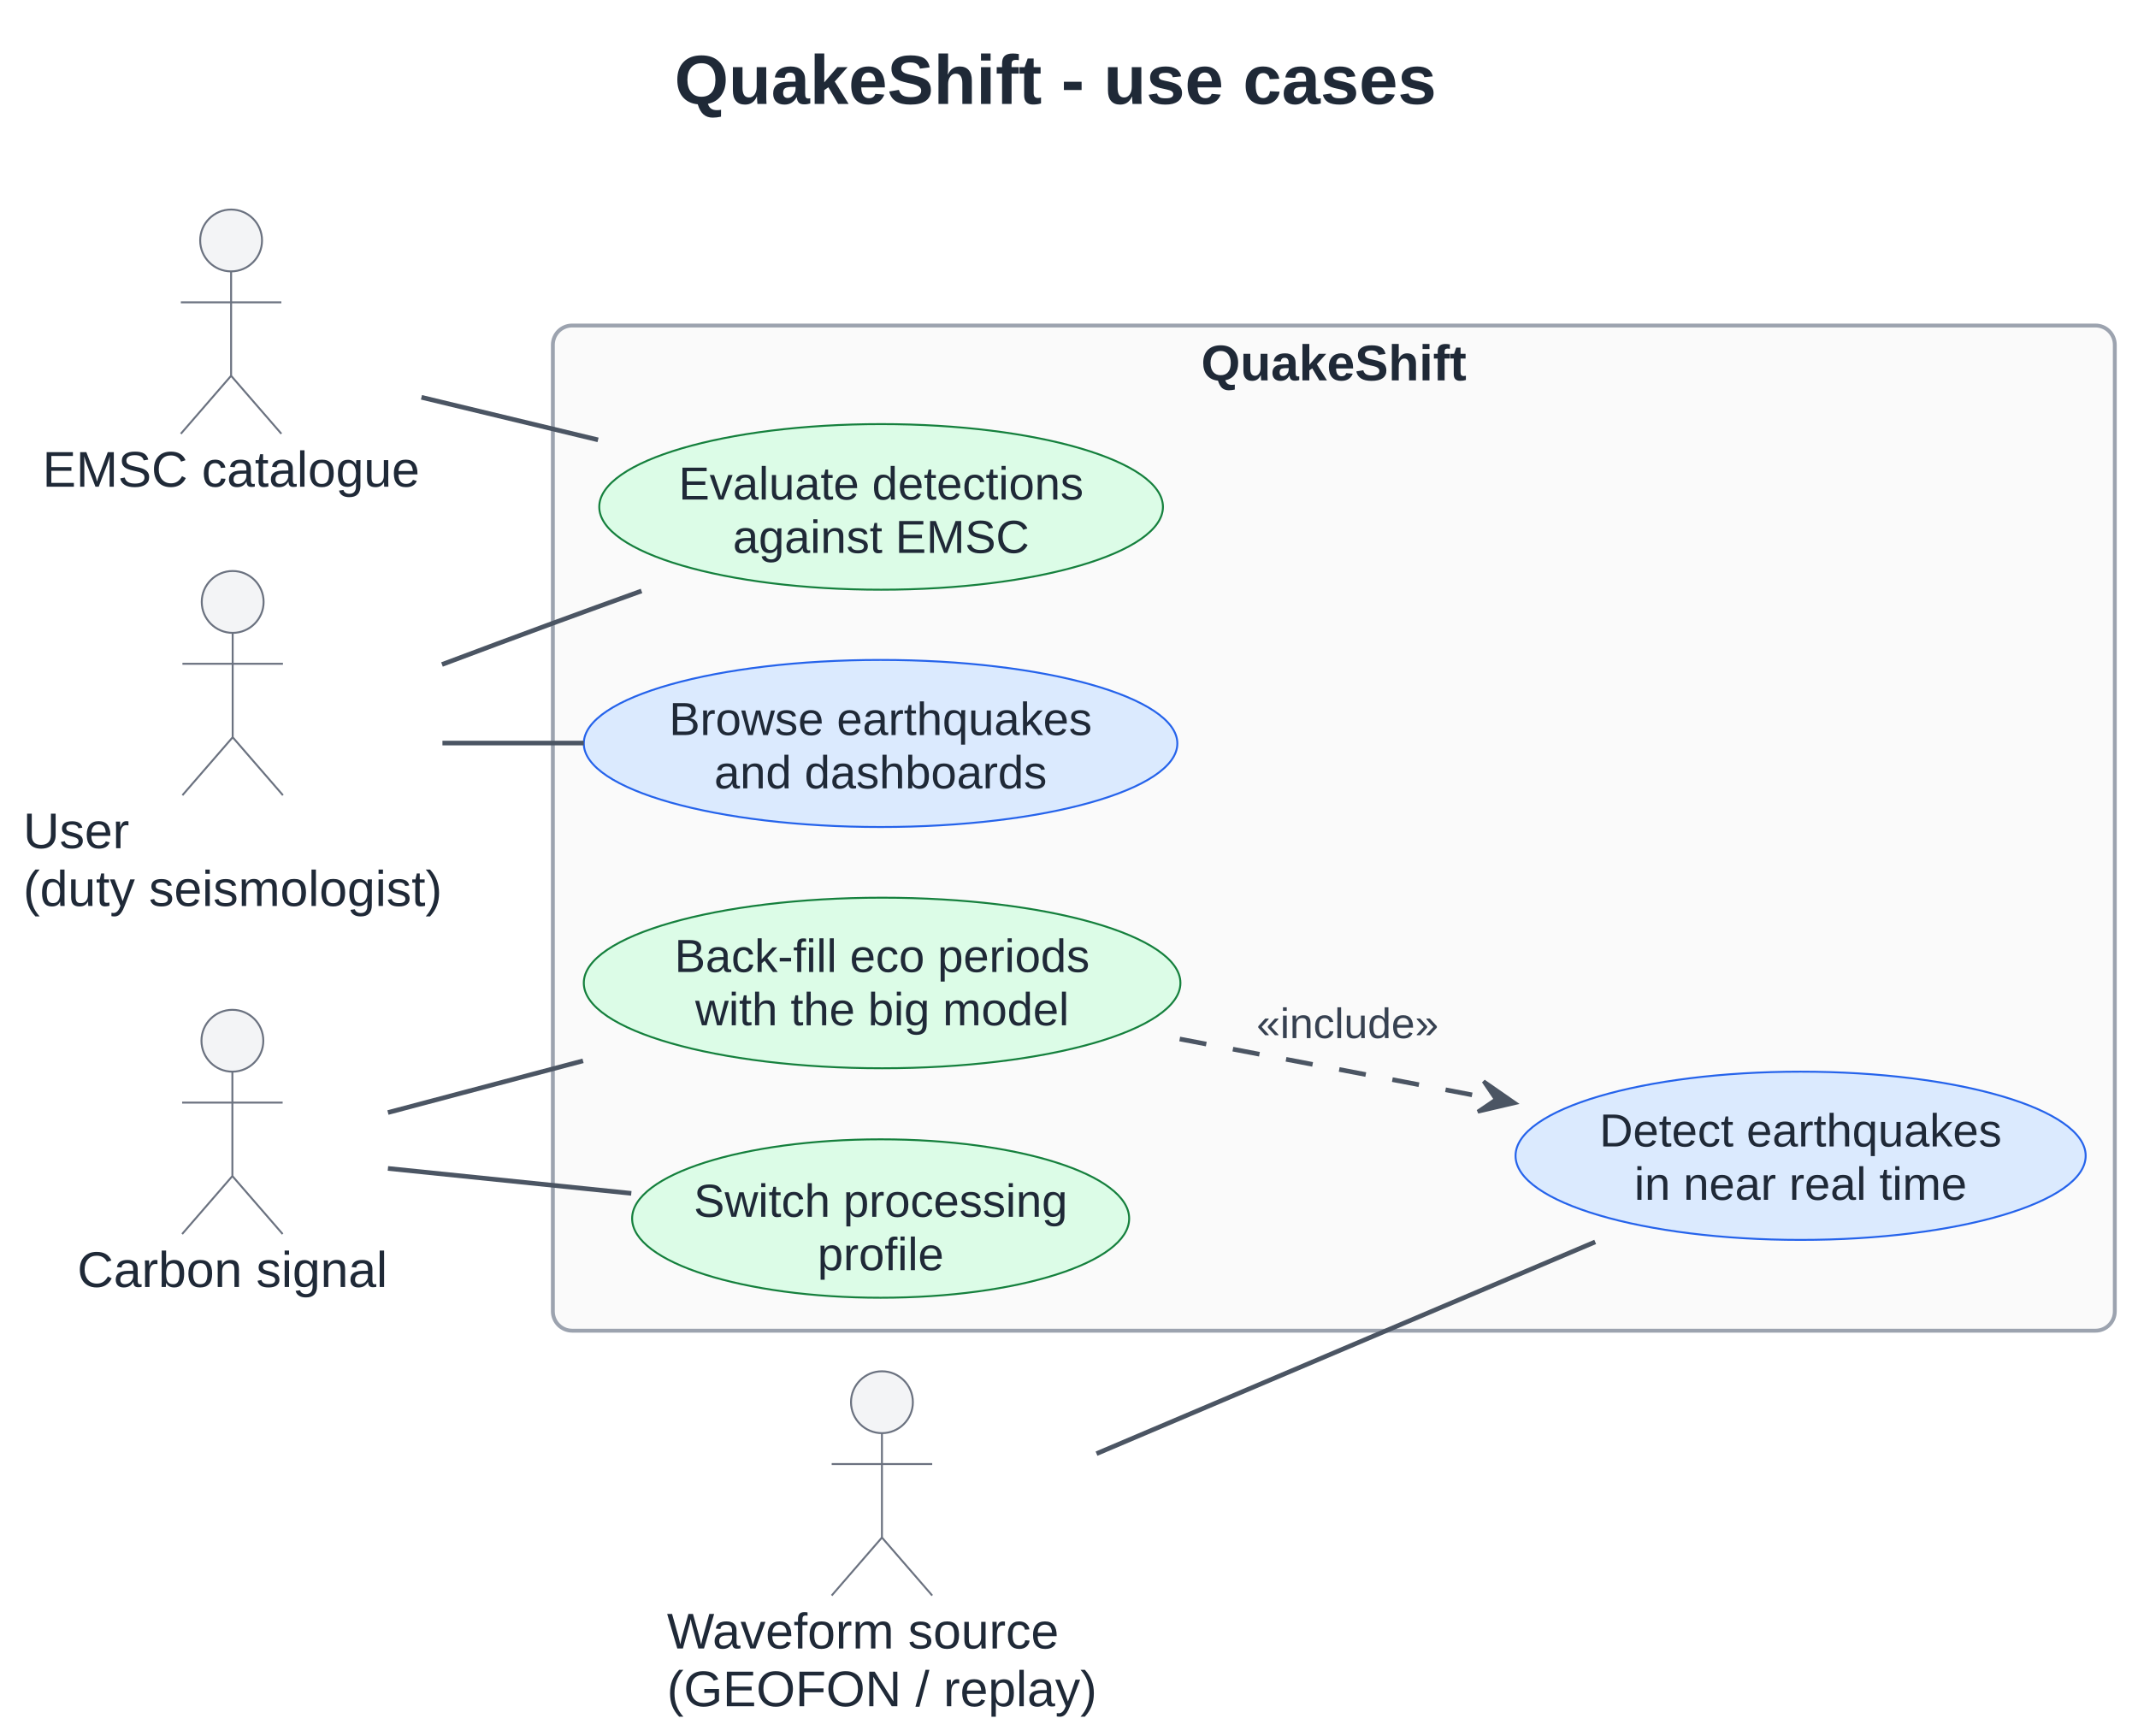
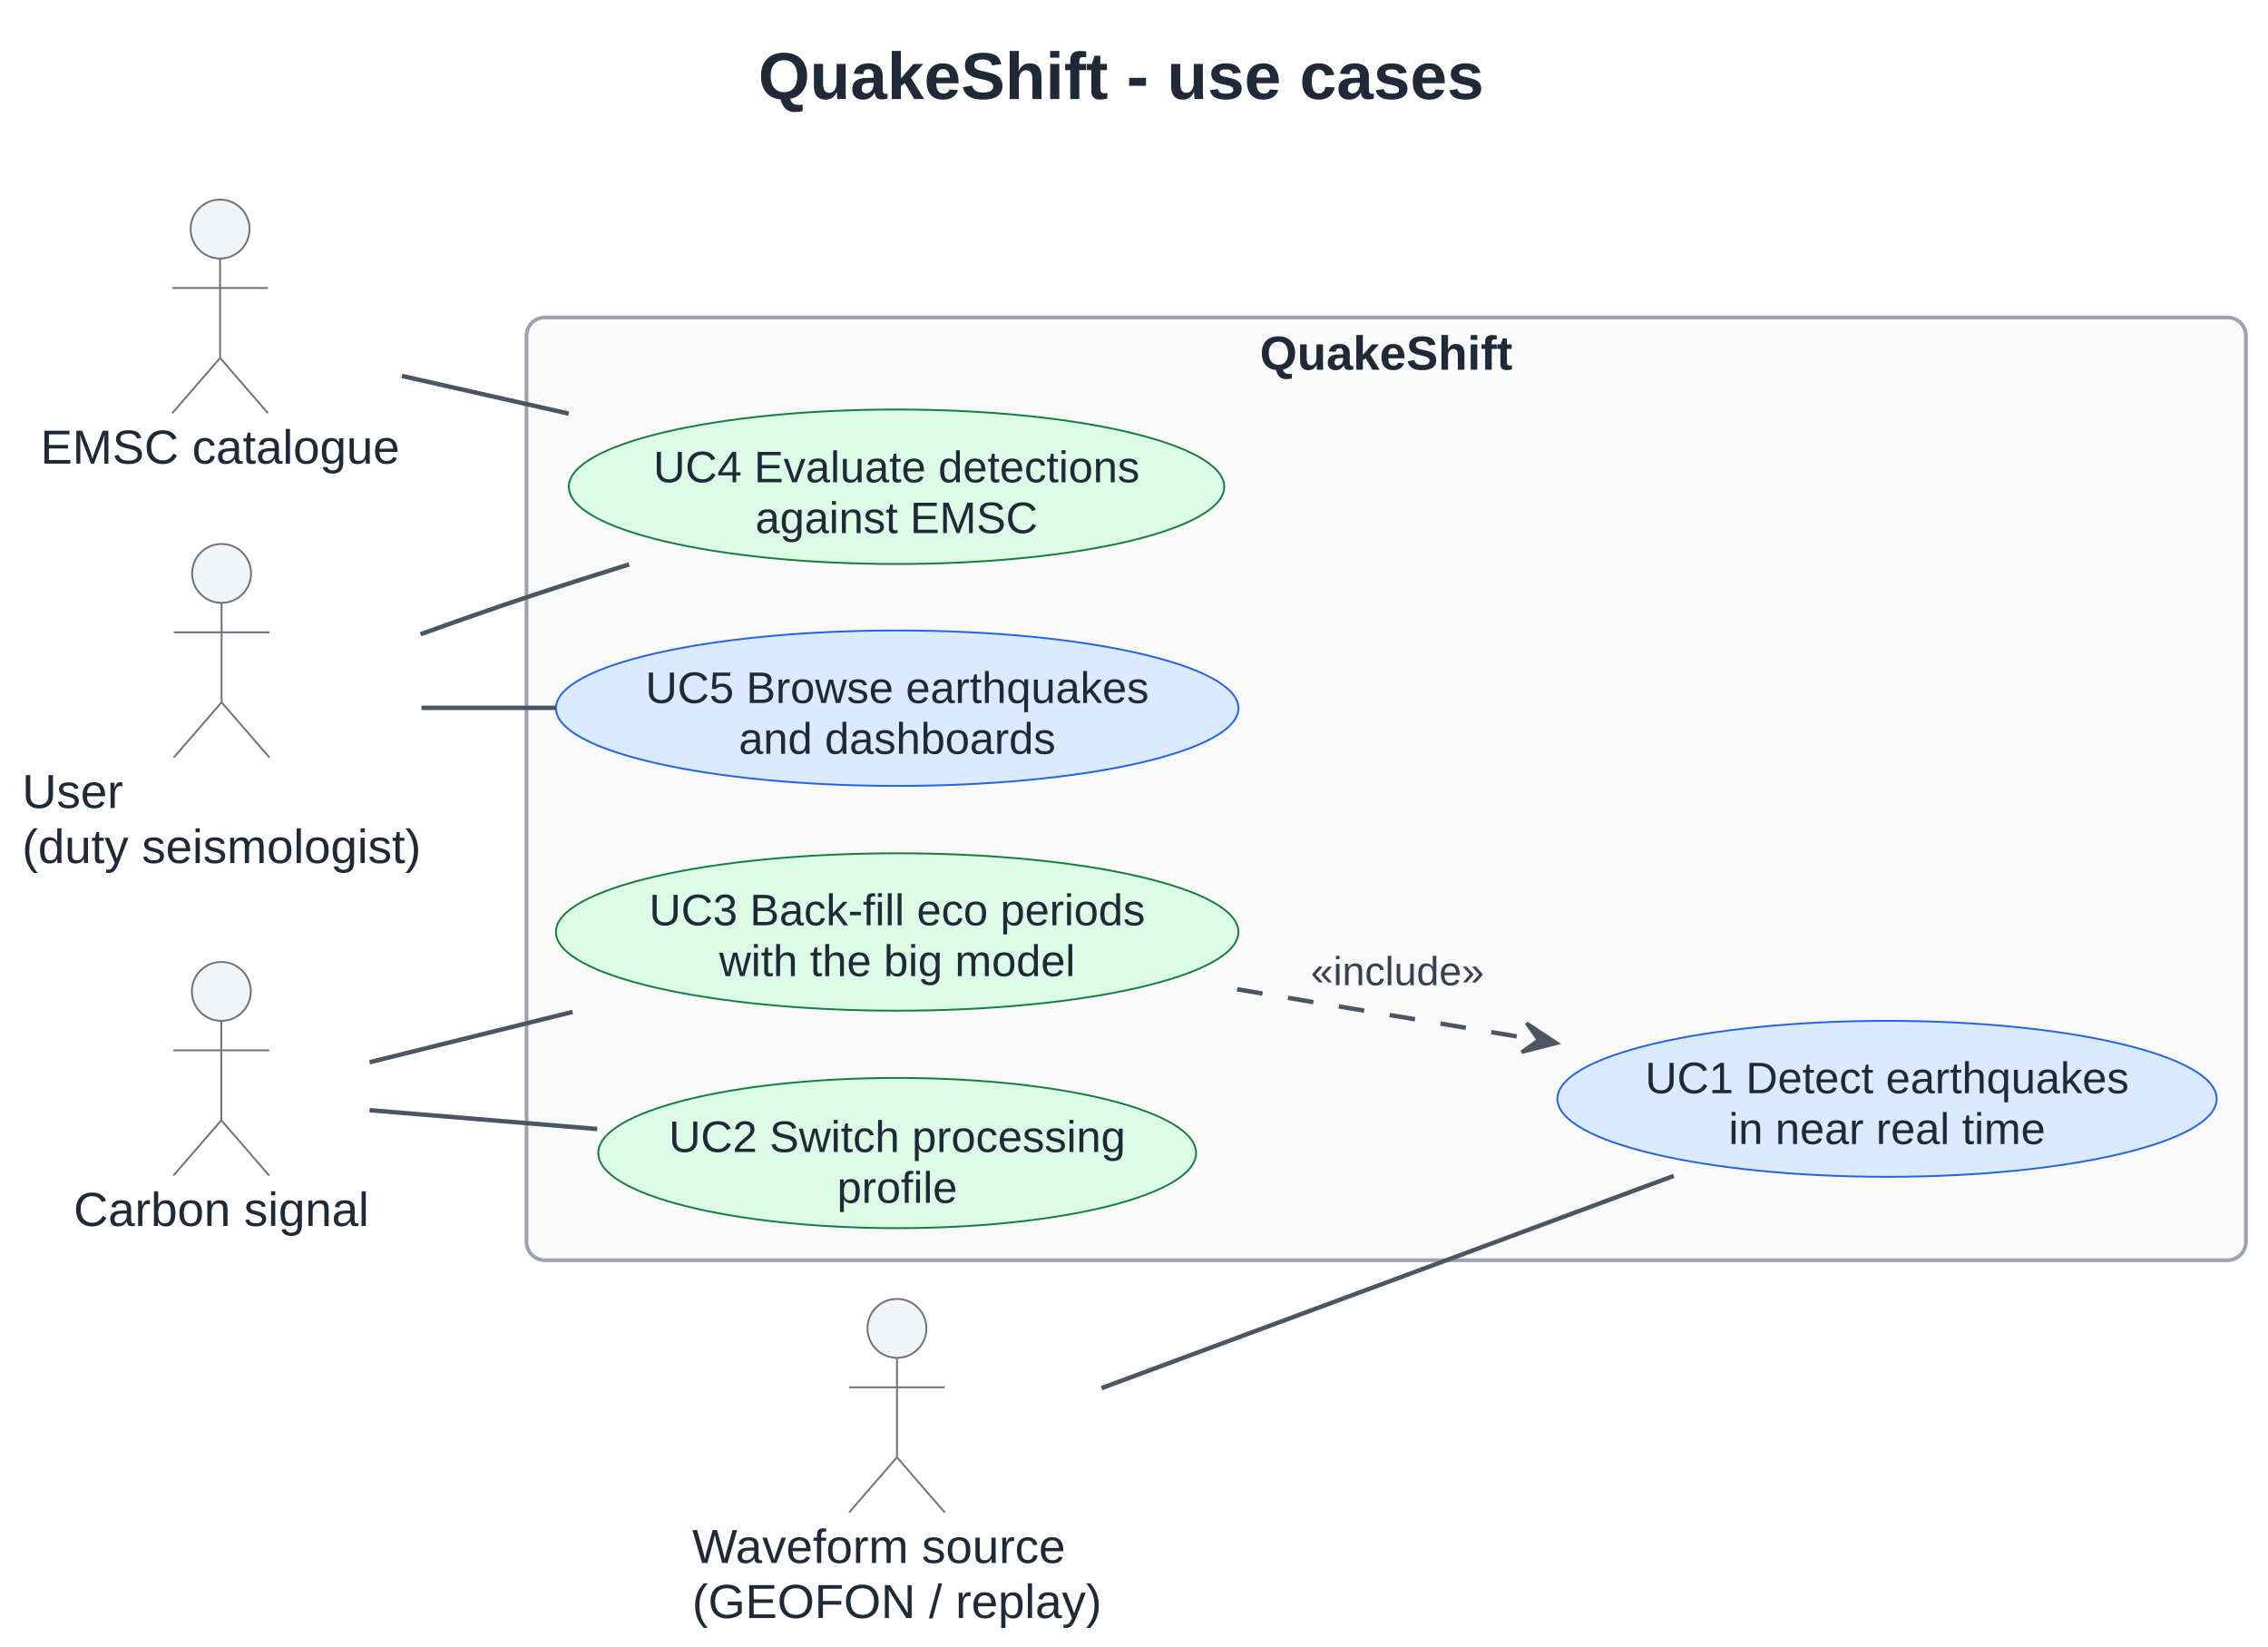
- <svg xmlns="http://www.w3.org/2000/svg" contentStyleType="text/css" data-diagram-type="DESCRIPTION" height="449px" preserveAspectRatio="none" style="width:553px;height:449px;background:#FFFFFF;" version="1.1" viewBox="0 0 553 449" width="553px" zoomAndPan="magnify">
+ <svg xmlns="http://www.w3.org/2000/svg" contentStyleType="text/css" data-diagram-type="DESCRIPTION" height="447px" preserveAspectRatio="none" style="width:616px;height:447px;background:#FFFFFF;" version="1.1" viewBox="0 0 616 447" width="616px" zoomAndPan="magnify">
  <defs />
  <g>
    <g class="title" data-source-line="11">
-       <text fill="#1F2937" font-family="Arial" font-size="18" font-weight="bold" lengthAdjust="spacing" textLength="197.086" x="174.457" y="26.884">QuakeShift - use cases</text>
+       <text fill="#1F2937" font-family="Arial" font-size="18" font-weight="bold" lengthAdjust="spacing" textLength="197.086" x="205.957" y="26.884">QuakeShift - use cases</text>
    </g>
    <g class="cluster" data-entity="QuakeShift" data-source-line="18" data-uid="ent0006" id="cluster_QuakeShift">
-       <rect fill="#FAFAFA" height="260" rx="5" ry="5" style="stroke:#9CA3AF;stroke-width:1;" width="404" x="143" y="84.198" />
-       <text fill="#1F2937" font-family="Arial" font-size="13" font-weight="bold" lengthAdjust="spacing" textLength="68.624" x="310.688" y="98.392">QuakeShift</text>
+       <rect fill="#FAFAFA" height="256" rx="5" ry="5" style="stroke:#9CA3AF;stroke-width:1;" width="467" x="143" y="86.198" />
+       <text fill="#1F2937" font-family="Arial" font-size="13" font-weight="bold" lengthAdjust="spacing" textLength="68.624" x="342.188" y="100.392">QuakeShift</text>
    </g>
    <g class="entity" data-entity="user" data-source-line="13" data-uid="ent0002" id="entity_user">
      <ellipse cx="60.184" cy="155.698" fill="#F3F4F6" rx="8" ry="8" style="stroke:#6B7280;stroke-width:0.5;" />
      <path d="M60.184,163.698 L60.184,190.698 M47.184,171.698 L73.184,171.698 M60.184,190.698 L47.184,205.698 M60.184,190.698 L73.184,205.698" fill="none" style="stroke:#6B7280;stroke-width:0.5;" />
      <text fill="#1F2937" font-family="Arial" font-size="13" lengthAdjust="spacing" textLength="27.447" x="6" y="219.392">User</text>
      <text fill="#1F2937" font-family="Arial" font-size="13" lengthAdjust="spacing" textLength="108.367" x="6" y="234.341">(duty seismologist)</text>
    </g>
    <g class="entity" data-entity="src" data-source-line="14" data-uid="ent0003" id="entity_src">
-       <ellipse cx="228.118" cy="362.698" fill="#F3F4F6" rx="8" ry="8" style="stroke:#6B7280;stroke-width:0.5;" />
-       <path d="M228.118,370.698 L228.118,397.698 M215.118,378.698 L241.118,378.698 M228.118,397.698 L215.118,412.698 M228.118,397.698 L241.118,412.698" fill="none" style="stroke:#6B7280;stroke-width:0.5;" />
-       <text fill="#1F2937" font-family="Arial" font-size="13" lengthAdjust="spacing" textLength="101.861" x="172.5" y="426.392">Waveform source</text>
-       <text fill="#1F2937" font-family="Arial" font-size="13" lengthAdjust="spacing" textLength="111.236" x="172.5" y="441.341">(GEOFON / replay)</text>
+       <ellipse cx="243.618" cy="360.698" fill="#F3F4F6" rx="8" ry="8" style="stroke:#6B7280;stroke-width:0.5;" />
+       <path d="M243.618,368.698 L243.618,395.698 M230.618,376.698 L256.618,376.698 M243.618,395.698 L230.618,410.698 M243.618,395.698 L256.618,410.698" fill="none" style="stroke:#6B7280;stroke-width:0.5;" />
+       <text fill="#1F2937" font-family="Arial" font-size="13" lengthAdjust="spacing" textLength="101.861" x="188" y="424.392">Waveform source</text>
+       <text fill="#1F2937" font-family="Arial" font-size="13" lengthAdjust="spacing" textLength="111.236" x="188" y="439.341">(GEOFON / replay)</text>
    </g>
    <g class="entity" data-entity="carbon" data-source-line="15" data-uid="ent0004" id="entity_carbon">
      <ellipse cx="60.108" cy="269.198" fill="#F3F4F6" rx="8" ry="8" style="stroke:#6B7280;stroke-width:0.5;" />
      <path d="M60.108,277.198 L60.108,304.198 M47.108,285.198 L73.108,285.198 M60.108,304.198 L47.108,319.198 M60.108,304.198 L73.108,319.198" fill="none" style="stroke:#6B7280;stroke-width:0.5;" />
      <text fill="#1F2937" font-family="Arial" font-size="13" lengthAdjust="spacing" textLength="80.215" x="20" y="332.892">Carbon signal</text>
    </g>
    <g class="entity" data-entity="emsc" data-source-line="16" data-uid="ent0005" id="entity_emsc">
      <ellipse cx="59.775" cy="62.198" fill="#F3F4F6" rx="8" ry="8" style="stroke:#6B7280;stroke-width:0.5;" />
      <path d="M59.775,70.198 L59.775,97.198 M46.775,78.198 L72.775,78.198 M59.775,97.198 L46.775,112.198 M59.775,97.198 L72.775,112.198" fill="none" style="stroke:#6B7280;stroke-width:0.5;" />
      <text fill="#1F2937" font-family="Arial" font-size="13" lengthAdjust="spacing" textLength="97.551" x="11" y="125.892">EMSC catalogue</text>
    </g>
    <g class="entity" data-entity="UC1" data-source-line="19" data-uid="ent0007" id="entity_UC1">
-       <ellipse cx="465.733" cy="298.957" fill="#DBEAFE" rx="73.733" ry="21.759" style="stroke:#2563EB;stroke-width:0.5;" />
-       <text fill="#1F2937" font-family="Arial" font-size="12" lengthAdjust="spacing" textLength="104.062" x="413.702" y="296.548">Detect earthquakes</text>
-       <text fill="#1F2937" font-family="Arial" font-size="12" lengthAdjust="spacing" textLength="86.039" x="422.714" y="310.347">in near real time</text>
+       <ellipse cx="512.535" cy="298.373" fill="#DBEAFE" rx="89.535" ry="21.174" style="stroke:#2563EB;stroke-width:0.5;" />
+       <text fill="#1F2937" font-family="Arial" font-size="12" lengthAdjust="spacing" textLength="131.402" x="446.834" y="296.843">UC1 Detect earthquakes</text>
+       <text fill="#1F2937" font-family="Arial" font-size="12" lengthAdjust="spacing" textLength="86.039" x="469.516" y="310.642">in near real time</text>
    </g>
    <g class="entity" data-entity="UC2" data-source-line="20" data-uid="ent0008" id="entity_UC2">
-       <ellipse cx="227.762" cy="192.307" fill="#DBEAFE" rx="76.762" ry="21.608" style="stroke:#2563EB;stroke-width:0.5;" />
-       <text fill="#1F2937" font-family="Arial" font-size="12" lengthAdjust="spacing" textLength="109.394" x="173.065" y="190.121">Browse earthquakes</text>
-       <text fill="#1F2937" font-family="Arial" font-size="12" lengthAdjust="spacing" textLength="86.068" x="184.728" y="203.92">and dashboards</text>
+       <ellipse cx="243.681" cy="313.091" fill="#DCFCE7" rx="81.181" ry="20.393" style="stroke:#15803D;stroke-width:0.5;" />
+       <text fill="#1F2937" font-family="Arial" font-size="12" lengthAdjust="spacing" textLength="124.049" x="181.657" y="312.802">UC2 Switch processing</text>
+       <text fill="#1F2937" font-family="Arial" font-size="12" lengthAdjust="spacing" textLength="32.684" x="227.339" y="326.601">profile</text>
    </g>
    <g class="entity" data-entity="UC3" data-source-line="21" data-uid="ent0009" id="entity_UC3">
-       <ellipse cx="227.781" cy="315.186" fill="#DCFCE7" rx="64.281" ry="20.488" style="stroke:#15803D;stroke-width:0.5;" />
-       <text fill="#1F2937" font-family="Arial" font-size="12" lengthAdjust="spacing" textLength="96.709" x="179.427" y="314.742">Switch processing</text>
-       <text fill="#1F2937" font-family="Arial" font-size="12" lengthAdjust="spacing" textLength="32.684" x="211.44" y="328.541">profile</text>
+       <ellipse cx="243.677" cy="253.069" fill="#DCFCE7" rx="92.677" ry="21.371" style="stroke:#15803D;stroke-width:0.5;" />
+       <text fill="#1F2937" font-family="Arial" font-size="12" lengthAdjust="spacing" textLength="134.719" x="176.317" y="251.24">UC3 Back-fill eco periods</text>
+       <text fill="#1F2937" font-family="Arial" font-size="12" lengthAdjust="spacing" textLength="96.721" x="195.316" y="265.039">with the big model</text>
    </g>
    <g class="entity" data-entity="UC4" data-source-line="22" data-uid="ent0010" id="entity_UC4">
-       <ellipse cx="228.159" cy="254.258" fill="#DCFCE7" rx="77.159" ry="22.06" style="stroke:#15803D;stroke-width:0.5;" />
-       <text fill="#1F2937" font-family="Arial" font-size="12" lengthAdjust="spacing" textLength="107.379" x="174.47" y="251.409">Back-fill eco periods</text>
-       <text fill="#1F2937" font-family="Arial" font-size="12" lengthAdjust="spacing" textLength="96.721" x="179.799" y="265.208">with the big model</text>
+       <ellipse cx="243.504" cy="132.169" fill="#DCFCE7" rx="89.004" ry="20.971" style="stroke:#15803D;stroke-width:0.5;" />
+       <text fill="#1F2937" font-family="Arial" font-size="12" lengthAdjust="spacing" textLength="132.076" x="177.465" y="130.955">UC4 Evaluate detections</text>
+       <text fill="#1F2937" font-family="Arial" font-size="12" lengthAdjust="spacing" textLength="76.699" x="205.154" y="144.754">against EMSC</text>
    </g>
    <g class="entity" data-entity="UC5" data-source-line="23" data-uid="ent0011" id="entity_UC5">
-       <ellipse cx="227.899" cy="131.116" fill="#DCFCE7" rx="72.899" ry="21.418" style="stroke:#15803D;stroke-width:0.5;" />
-       <text fill="#1F2937" font-family="Arial" font-size="12" lengthAdjust="spacing" textLength="104.736" x="175.531" y="129.216">Evaluate detections</text>
-       <text fill="#1F2937" font-family="Arial" font-size="12" lengthAdjust="spacing" textLength="76.699" x="189.549" y="143.015">against EMSC</text>
+       <ellipse cx="243.686" cy="192.3" fill="#DBEAFE" rx="92.686" ry="21.102" style="stroke:#2563EB;stroke-width:0.5;" />
+       <text fill="#1F2937" font-family="Arial" font-size="12" lengthAdjust="spacing" textLength="136.734" x="175.319" y="190.883">UC5 Browse earthquakes</text>
+       <text fill="#1F2937" font-family="Arial" font-size="12" lengthAdjust="spacing" textLength="86.068" x="200.652" y="204.682">and dashboards</text>
    </g>
    <g class="link" data-entity-1="src" data-entity-2="UC1" data-uid="lnk12" id="link_src_UC1">
-       <path d="M283.62,376.005 C322.481,359.503 374.366,337.471 412.6,321.236" fill="none" style="stroke:#4B5563;stroke-width:1.2;" />
+       <path d="M299.176,376.925 C344.488,360.124 408.676,336.324 454.594,319.298" fill="none" style="stroke:#4B5563;stroke-width:1.2;" />
    </g>
-     <g class="link" data-entity-1="user" data-entity-2="UC2" data-uid="lnk13" id="link_user_UC2">
-       <path d="M114.437,192.198 C126.095,192.198 138.648,192.198 150.993,192.198" fill="none" style="stroke:#4B5563;stroke-width:1.2;" />
+     <g class="link" data-entity-1="carbon" data-entity-2="UC2" data-uid="lnk13" id="link_carbon_UC2">
+       <path d="M100.383,301.453 C118.524,302.952 140.748,304.789 162.186,306.561" fill="none" style="stroke:#4B5563;stroke-width:1.2;" />
    </g>
    <g class="link" data-entity-1="carbon" data-entity-2="UC3" data-uid="lnk14" id="link_carbon_UC3">
-       <path d="M100.34,302.227 C119.131,304.151 142.097,306.503 163.287,308.673" fill="none" style="stroke:#4B5563;stroke-width:1.2;" />
+       <path d="M100.383,288.434 C116.647,284.401 136.194,279.555 155.513,274.765" fill="none" style="stroke:#4B5563;stroke-width:1.2;" />
    </g>
-     <g class="link" data-entity-1="carbon" data-entity-2="UC4" data-uid="lnk15" id="link_carbon_UC4">
-       <path d="M100.34,287.771 C115.488,283.756 133.349,279.021 150.806,274.394" fill="none" style="stroke:#4B5563;stroke-width:1.2;" />
+     <g class="link" data-entity-1="emsc" data-entity-2="UC4" data-uid="lnk15" id="link_emsc_UC4">
+       <path d="M109.162,102.078 C123.13,105.233 138.838,108.781 154.44,112.306" fill="none" style="stroke:#4B5563;stroke-width:1.2;" />
    </g>
-     <g class="link" data-entity-1="emsc" data-entity-2="UC5" data-uid="lnk16" id="link_emsc_UC5">
-       <path d="M109.014,102.768 C123.281,106.206 139.237,110.05 154.69,113.774" fill="none" style="stroke:#4B5563;stroke-width:1.2;" />
+     <g class="link" data-entity-1="user" data-entity-2="UC4" data-uid="lnk16" id="link_user_UC4">
+       <path d="M114.215,172.222 C123.765,168.782 133.652,165.314 143,162.198 C151.986,159.203 161.471,156.174 170.873,153.252" fill="none" style="stroke:#4B5563;stroke-width:1.2;" />
    </g>
    <g class="link" data-entity-1="user" data-entity-2="UC5" data-uid="lnk17" id="link_user_UC5">
-       <path d="M114.319,171.878 C123.858,168.29 133.715,164.611 143,161.198 C150.413,158.474 158.206,155.644 165.933,152.859" fill="none" style="stroke:#4B5563;stroke-width:1.2;" />
+       <path d="M114.474,192.198 C125.977,192.198 138.446,192.198 150.936,192.198" fill="none" style="stroke:#4B5563;stroke-width:1.2;" />
    </g>
-     <g class="link" data-entity-1="UC4" data-entity-2="UC1" data-uid="lnk18" id="link_UC4_UC1">
-       <polygon fill="#4B5563" points="391.833,285.313,383.744,279.695,386.922,284.375,382.243,287.553,391.833,285.313" style="stroke:#4B5563;stroke-width:1;" />
-       <path d="M305.135,268.746 C332.952,274.062 358.433,278.931 385.94,284.187" fill="none" style="stroke:#4B5563;stroke-width:1.2;stroke-dasharray:7,7;" />
-       <text fill="#374151" font-family="Arial" font-size="11" lengthAdjust="spacing" textLength="47.094" x="325" y="268.516">«include»</text>
+     <g class="link" data-entity-1="UC3" data-entity-2="UC1" data-uid="lnk18" id="link_UC3_UC1">
+       <polygon fill="#4B5563" points="422.815,283.251,414.604,277.811,417.884,282.42,413.275,285.7,422.815,283.251" style="stroke:#4B5563;stroke-width:1;" />
+       <path d="M336.013,268.622 C364.091,273.354 389.012,277.554 416.898,282.254" fill="none" style="stroke:#4B5563;stroke-width:1.2;stroke-dasharray:7,7;" />
+       <text fill="#374151" font-family="Arial" font-size="11" lengthAdjust="spacing" textLength="47.094" x="356" y="267.516">«include»</text>
    </g>
  </g>
</svg>
